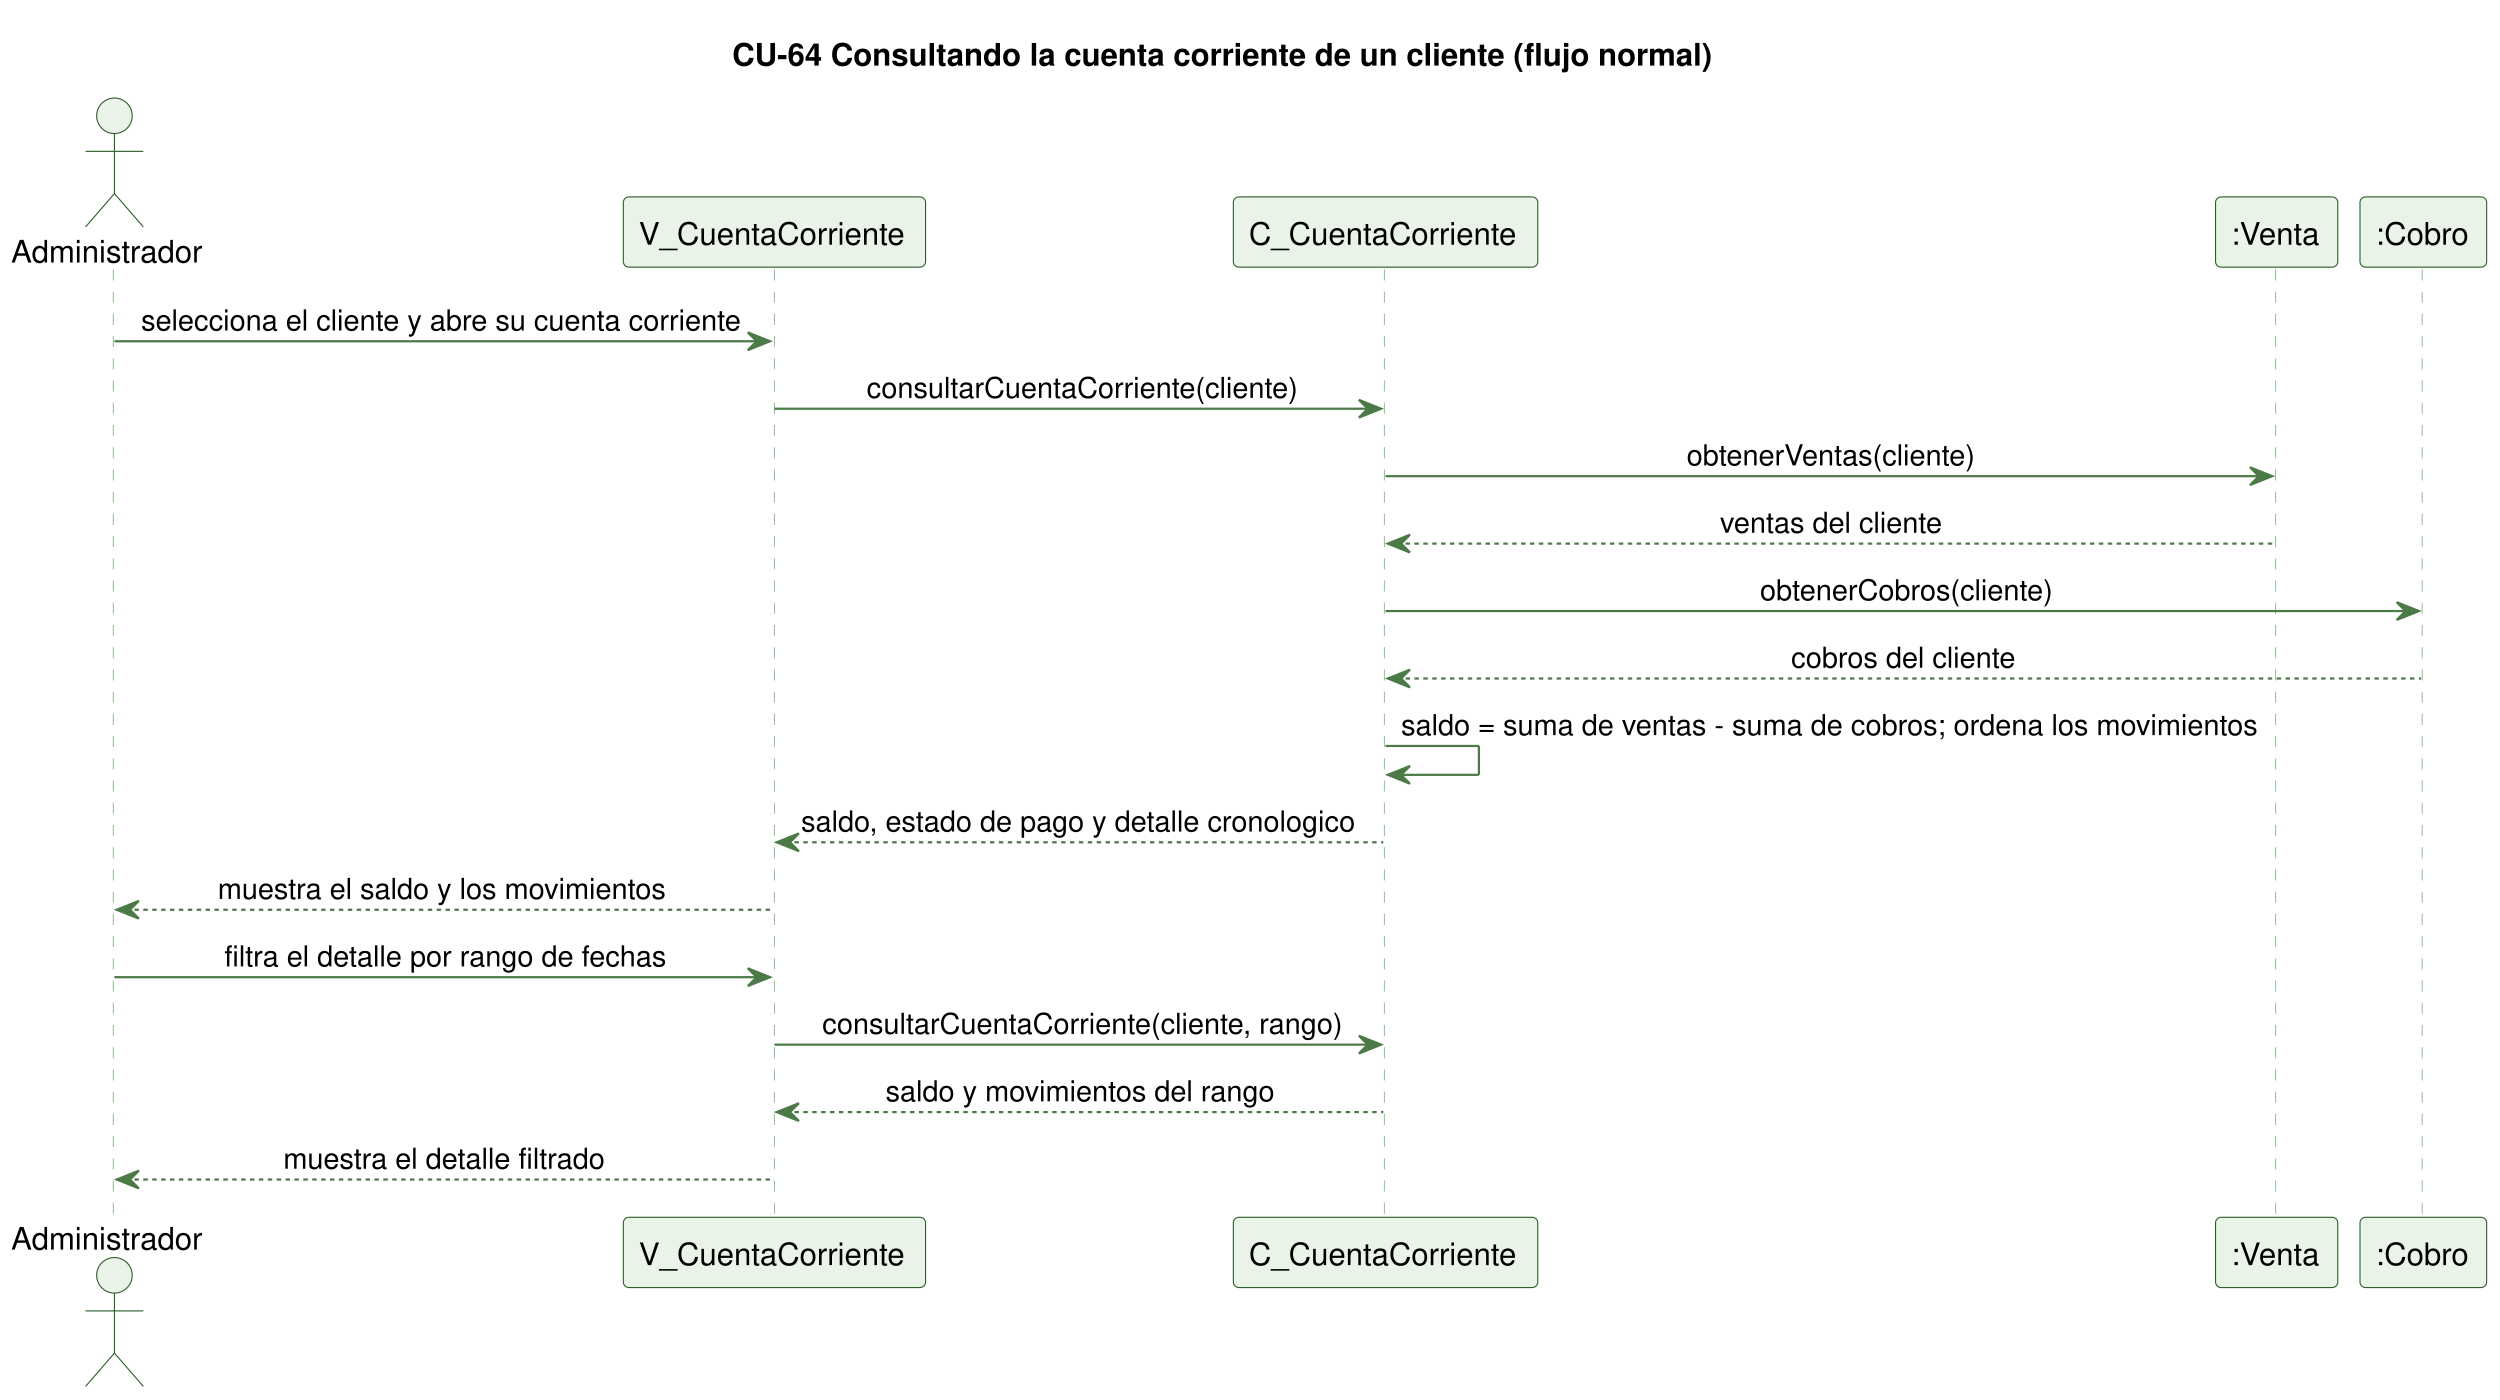
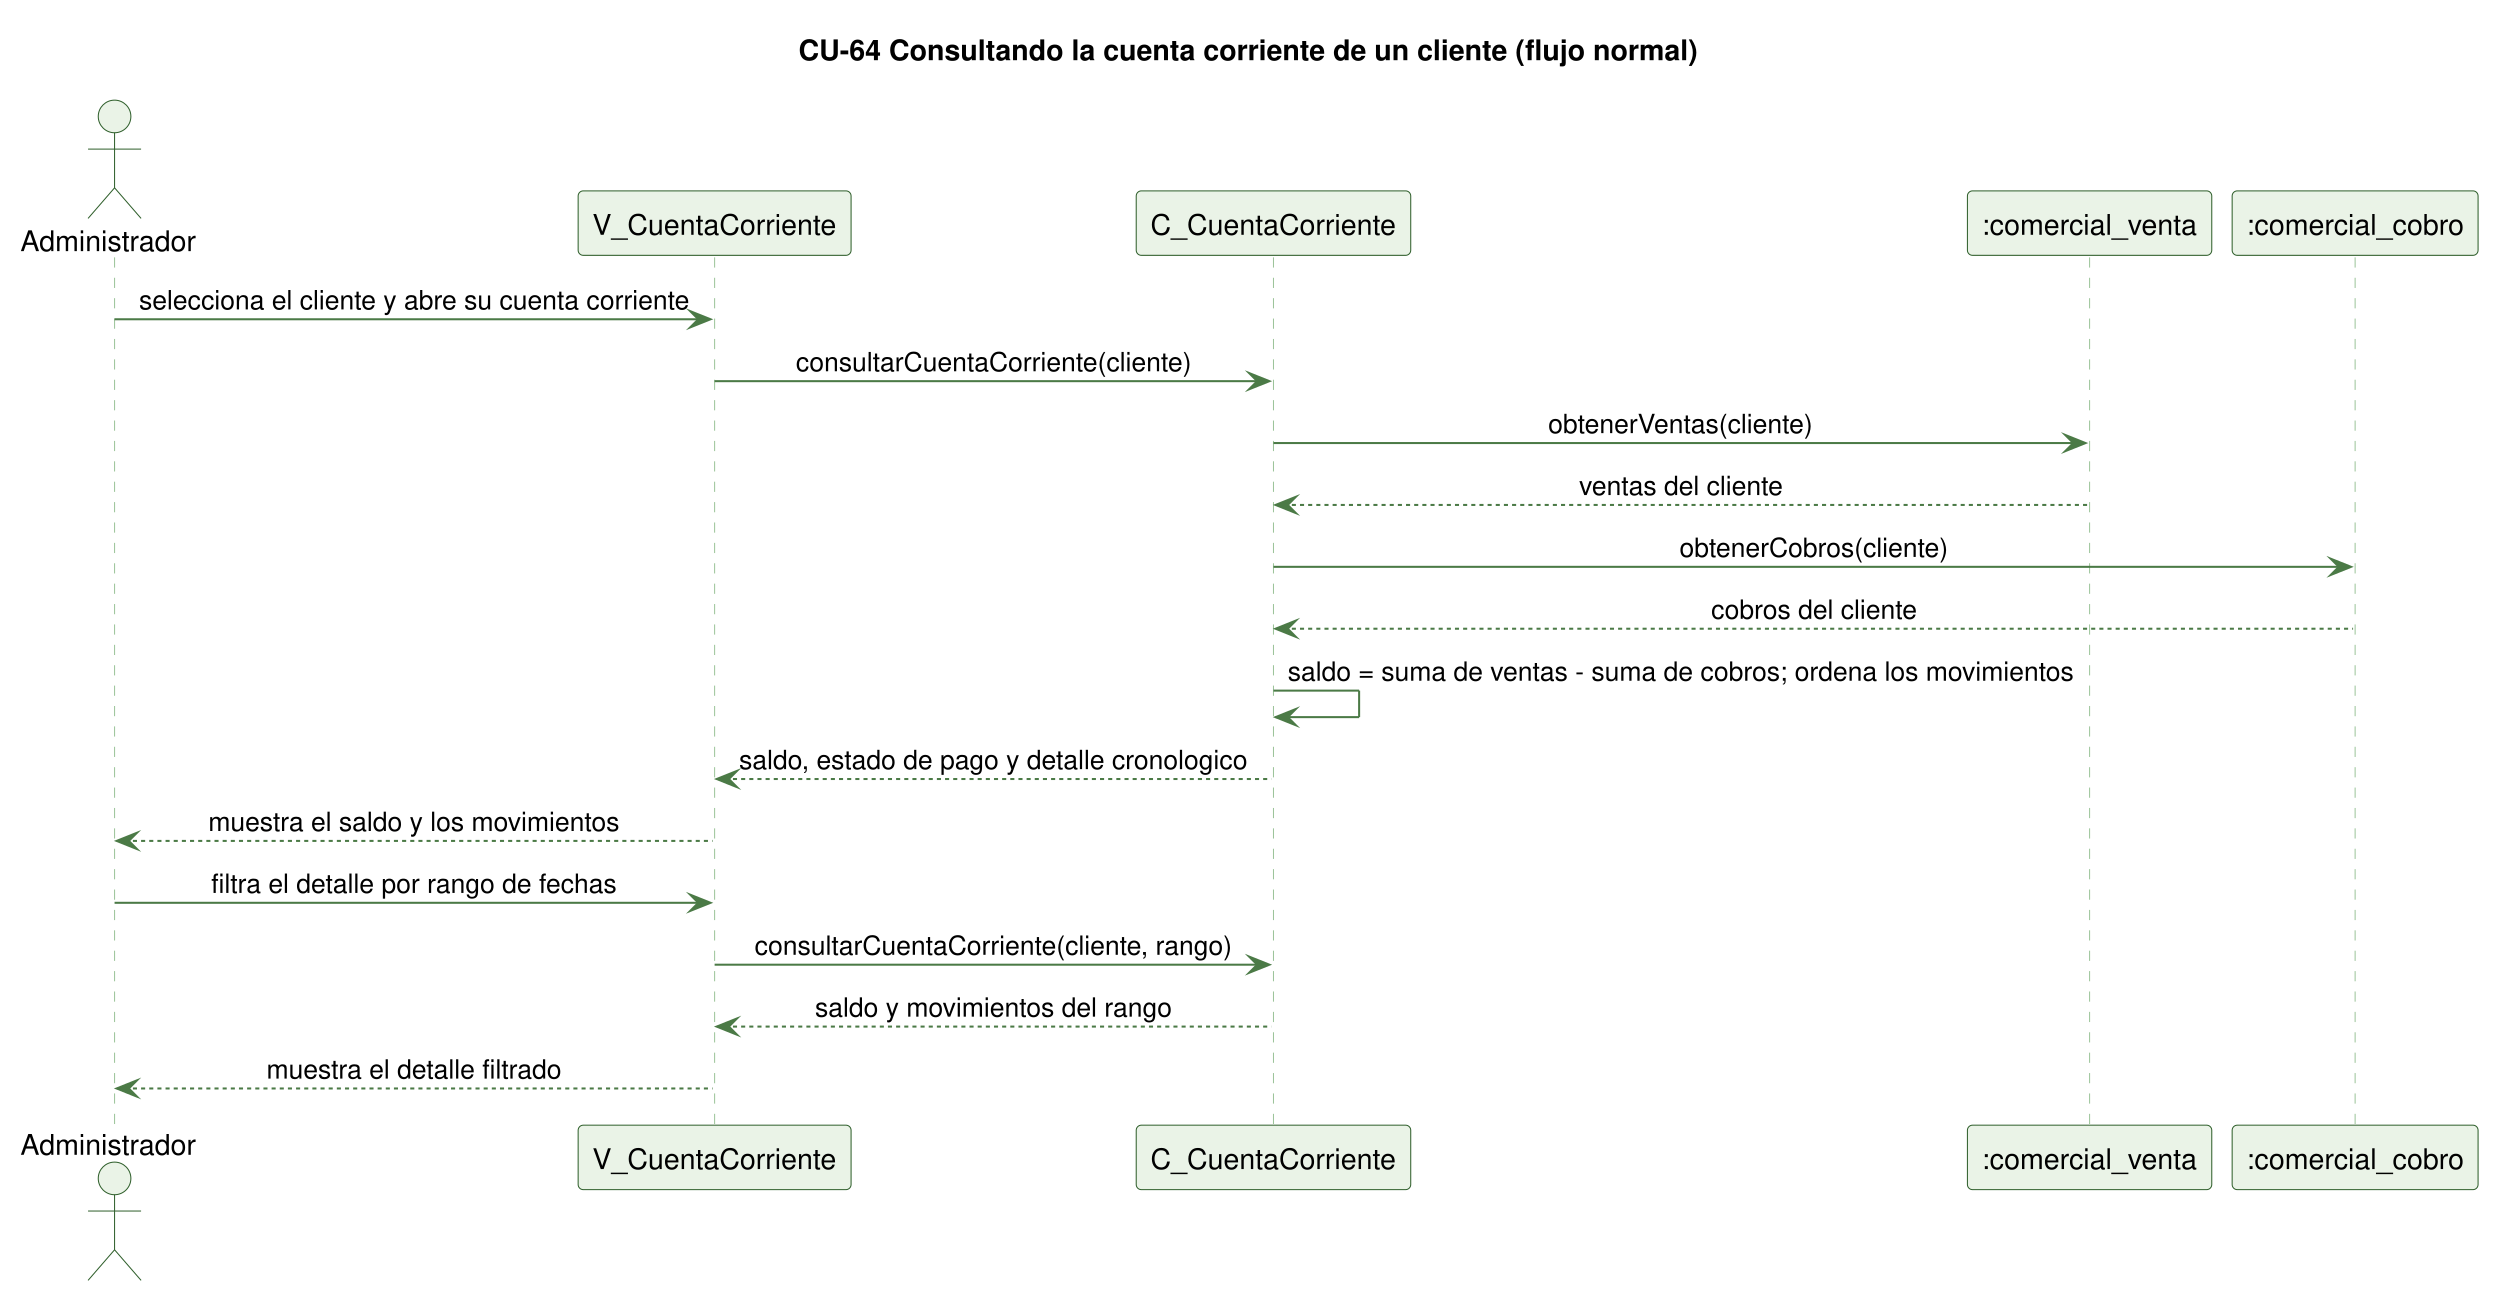
- <svg xmlns="http://www.w3.org/2000/svg" contentStyleType="text/css" height="630px" preserveAspectRatio="none" style="width:1125px;height:630px;background:#FFFFFF;" version="1.1" viewBox="0 0 1125 630" width="1125px" zoomAndPan="magnify">
+ <svg xmlns="http://www.w3.org/2000/svg" version="1.1" data-diagram-type="SEQUENCE" style="width:1226px;height:640px;background:#FFFFFF;" width="1226px" height="640px" viewBox="0 0 1226 640" zoomAndPan="magnify" preserveAspectRatio="none" contentStyleType="text/css">
  <defs />
-   <g>
-     <text fill="#000000" font-family="Helvetica" font-size="14" font-weight="bold" lengthAdjust="spacing" textLength="464" x="329.5" y="29.533">CU-64 Consultando la cuenta corriente de un cliente (flujo normal)</text>
-     <line style="stroke:#9CC49A;stroke-width:0.5;stroke-dasharray:5.0,5.0;" x1="51" x2="51" y1="121.219" y2="548.789" />
-     <line style="stroke:#9CC49A;stroke-width:0.5;stroke-dasharray:5.0,5.0;" x1="348.5" x2="348.5" y1="121.219" y2="548.789" />
-     <line style="stroke:#9CC49A;stroke-width:0.5;stroke-dasharray:5.0,5.0;" x1="623" x2="623" y1="121.219" y2="548.789" />
-     <line style="stroke:#9CC49A;stroke-width:0.5;stroke-dasharray:5.0,5.0;" x1="1024" x2="1024" y1="121.219" y2="548.789" />
-     <line style="stroke:#9CC49A;stroke-width:0.5;stroke-dasharray:5.0,5.0;" x1="1090" x2="1090" y1="121.219" y2="548.789" />
-     <text fill="#000000" font-family="Helvetica" font-size="14" lengthAdjust="spacing" textLength="87" x="5" y="118.143">Administrador</text>
-     <ellipse cx="51.5" cy="52.109" fill="#EAF3E7" rx="8" ry="8" style="stroke:#2E5E2A;stroke-width:0.5;" />
-     <path d="M51.5,60.109 L51.5,87.109 M38.5,68.109 L64.5,68.109 M51.5,87.109 L38.5,102.109 M51.5,87.109 L64.5,102.109 " fill="none" style="stroke:#2E5E2A;stroke-width:0.5;" />
-     <text fill="#000000" font-family="Helvetica" font-size="14" lengthAdjust="spacing" textLength="87" x="5" y="562.322">Administrador</text>
-     <ellipse cx="51.5" cy="573.898" fill="#EAF3E7" rx="8" ry="8" style="stroke:#2E5E2A;stroke-width:0.5;" />
-     <path d="M51.5,581.898 L51.5,608.898 M38.5,589.898 L64.5,589.898 M51.5,608.898 L38.5,623.898 M51.5,608.898 L64.5,623.898 " fill="none" style="stroke:#2E5E2A;stroke-width:0.5;" />
-     <rect fill="#EAF3E7" height="31.609" rx="2.5" ry="2.5" style="stroke:#2E5E2A;stroke-width:0.5;" width="136" x="280.5" y="88.609" />
-     <text fill="#000000" font-family="Helvetica" font-size="14" lengthAdjust="spacing" textLength="122" x="287.5" y="110.143">V_CuentaCorriente</text>
-     <rect fill="#EAF3E7" height="31.609" rx="2.5" ry="2.5" style="stroke:#2E5E2A;stroke-width:0.5;" width="136" x="280.5" y="547.789" />
-     <text fill="#000000" font-family="Helvetica" font-size="14" lengthAdjust="spacing" textLength="122" x="287.5" y="569.322">V_CuentaCorriente</text>
-     <rect fill="#EAF3E7" height="31.609" rx="2.5" ry="2.5" style="stroke:#2E5E2A;stroke-width:0.5;" width="137" x="555" y="88.609" />
-     <text fill="#000000" font-family="Helvetica" font-size="14" lengthAdjust="spacing" textLength="123" x="562" y="110.143">C_CuentaCorriente</text>
-     <rect fill="#EAF3E7" height="31.609" rx="2.5" ry="2.5" style="stroke:#2E5E2A;stroke-width:0.5;" width="137" x="555" y="547.789" />
-     <text fill="#000000" font-family="Helvetica" font-size="14" lengthAdjust="spacing" textLength="123" x="562" y="569.322">C_CuentaCorriente</text>
-     <rect fill="#EAF3E7" height="31.609" rx="2.5" ry="2.5" style="stroke:#2E5E2A;stroke-width:0.5;" width="55" x="997" y="88.609" />
-     <text fill="#000000" font-family="Helvetica" font-size="14" lengthAdjust="spacing" textLength="41" x="1004" y="110.143">:Venta</text>
-     <rect fill="#EAF3E7" height="31.609" rx="2.5" ry="2.5" style="stroke:#2E5E2A;stroke-width:0.5;" width="55" x="997" y="547.789" />
-     <text fill="#000000" font-family="Helvetica" font-size="14" lengthAdjust="spacing" textLength="41" x="1004" y="569.322">:Venta</text>
-     <rect fill="#EAF3E7" height="31.609" rx="2.5" ry="2.5" style="stroke:#2E5E2A;stroke-width:0.5;" width="57" x="1062" y="88.609" />
-     <text fill="#000000" font-family="Helvetica" font-size="14" lengthAdjust="spacing" textLength="43" x="1069" y="110.143">:Cobro</text>
-     <rect fill="#EAF3E7" height="31.609" rx="2.5" ry="2.5" style="stroke:#2E5E2A;stroke-width:0.5;" width="57" x="1062" y="547.789" />
-     <text fill="#000000" font-family="Helvetica" font-size="14" lengthAdjust="spacing" textLength="43" x="1069" y="569.322">:Cobro</text>
-     <polygon fill="#4B7A46" points="336.5,149.57,346.5,153.57,336.5,157.57,340.5,153.57" style="stroke:#4B7A46;stroke-width:1.0;" />
-     <line style="stroke:#4B7A46;stroke-width:1.0;" x1="51.5" x2="342.5" y1="153.57" y2="153.57" />
-     <text fill="#000000" font-family="Helvetica" font-size="13" lengthAdjust="spacing" textLength="273" x="63.5" y="148.714">selecciona el cliente y abre su cuenta corriente</text>
-     <polygon fill="#4B7A46" points="611.5,179.922,621.5,183.922,611.5,187.922,615.5,183.922" style="stroke:#4B7A46;stroke-width:1.0;" />
-     <line style="stroke:#4B7A46;stroke-width:1.0;" x1="348.5" x2="617.5" y1="183.922" y2="183.922" />
-     <text fill="#000000" font-family="Helvetica" font-size="13" lengthAdjust="spacing" textLength="192" x="390" y="179.065">consultarCuentaCorriente(cliente)</text>
-     <polygon fill="#4B7A46" points="1012.5,210.273,1022.5,214.273,1012.5,218.273,1016.5,214.273" style="stroke:#4B7A46;stroke-width:1.0;" />
-     <line style="stroke:#4B7A46;stroke-width:1.0;" x1="623.5" x2="1018.5" y1="214.273" y2="214.273" />
-     <text fill="#000000" font-family="Helvetica" font-size="13" lengthAdjust="spacing" textLength="130" x="759" y="209.417">obtenerVentas(cliente)</text>
-     <polygon fill="#4B7A46" points="634.5,240.625,624.5,244.625,634.5,248.625,630.5,244.625" style="stroke:#4B7A46;stroke-width:1.0;" />
-     <line style="stroke:#4B7A46;stroke-width:1.0;stroke-dasharray:2.0,2.0;" x1="628.5" x2="1023.5" y1="244.625" y2="244.625" />
-     <text fill="#000000" font-family="Helvetica" font-size="13" lengthAdjust="spacing" textLength="100" x="774" y="239.769">ventas del cliente</text>
-     <polygon fill="#4B7A46" points="1078.5,270.977,1088.5,274.977,1078.5,278.977,1082.5,274.977" style="stroke:#4B7A46;stroke-width:1.0;" />
-     <line style="stroke:#4B7A46;stroke-width:1.0;" x1="623.5" x2="1084.5" y1="274.977" y2="274.977" />
-     <text fill="#000000" font-family="Helvetica" font-size="13" lengthAdjust="spacing" textLength="130" x="792" y="270.12">obtenerCobros(cliente)</text>
-     <polygon fill="#4B7A46" points="634.5,301.328,624.5,305.328,634.5,309.328,630.5,305.328" style="stroke:#4B7A46;stroke-width:1.0;" />
-     <line style="stroke:#4B7A46;stroke-width:1.0;stroke-dasharray:2.0,2.0;" x1="628.5" x2="1089.5" y1="305.328" y2="305.328" />
-     <text fill="#000000" font-family="Helvetica" font-size="13" lengthAdjust="spacing" textLength="102" x="806" y="300.472">cobros del cliente</text>
-     <line style="stroke:#4B7A46;stroke-width:1.0;" x1="623.5" x2="665.5" y1="335.68" y2="335.68" />
-     <line style="stroke:#4B7A46;stroke-width:1.0;" x1="665.5" x2="665.5" y1="335.68" y2="348.68" />
-     <line style="stroke:#4B7A46;stroke-width:1.0;" x1="624.5" x2="665.5" y1="348.68" y2="348.68" />
-     <polygon fill="#4B7A46" points="634.5,344.68,624.5,348.68,634.5,352.68,630.5,348.68" style="stroke:#4B7A46;stroke-width:1.0;" />
-     <text fill="#000000" font-family="Helvetica" font-size="13" lengthAdjust="spacing" textLength="387" x="630.5" y="330.823">saldo = suma de ventas - suma de cobros; ordena los movimientos</text>
-     <polygon fill="#4B7A46" points="359.5,375.031,349.5,379.031,359.5,383.031,355.5,379.031" style="stroke:#4B7A46;stroke-width:1.0;" />
-     <line style="stroke:#4B7A46;stroke-width:1.0;stroke-dasharray:2.0,2.0;" x1="353.5" x2="622.5" y1="379.031" y2="379.031" />
-     <text fill="#000000" font-family="Helvetica" font-size="13" lengthAdjust="spacing" textLength="251" x="360.5" y="374.175">saldo, estado de pago y detalle cronologico</text>
-     <polygon fill="#4B7A46" points="62.5,405.383,52.5,409.383,62.5,413.383,58.5,409.383" style="stroke:#4B7A46;stroke-width:1.0;" />
-     <line style="stroke:#4B7A46;stroke-width:1.0;stroke-dasharray:2.0,2.0;" x1="56.5" x2="347.5" y1="409.383" y2="409.383" />
-     <text fill="#000000" font-family="Helvetica" font-size="13" lengthAdjust="spacing" textLength="204" x="98" y="404.526">muestra el saldo y los movimientos</text>
-     <polygon fill="#4B7A46" points="336.5,435.734,346.5,439.734,336.5,443.734,340.5,439.734" style="stroke:#4B7A46;stroke-width:1.0;" />
-     <line style="stroke:#4B7A46;stroke-width:1.0;" x1="51.5" x2="342.5" y1="439.734" y2="439.734" />
-     <text fill="#000000" font-family="Helvetica" font-size="13" lengthAdjust="spacing" textLength="198" x="101" y="434.878">filtra el detalle por rango de fechas</text>
-     <polygon fill="#4B7A46" points="611.5,466.086,621.5,470.086,611.5,474.086,615.5,470.086" style="stroke:#4B7A46;stroke-width:1.0;" />
-     <line style="stroke:#4B7A46;stroke-width:1.0;" x1="348.5" x2="617.5" y1="470.086" y2="470.086" />
-     <text fill="#000000" font-family="Helvetica" font-size="13" lengthAdjust="spacing" textLength="232" x="370" y="465.229">consultarCuentaCorriente(cliente, rango)</text>
-     <polygon fill="#4B7A46" points="359.5,496.438,349.5,500.438,359.5,504.438,355.5,500.438" style="stroke:#4B7A46;stroke-width:1.0;" />
-     <line style="stroke:#4B7A46;stroke-width:1.0;stroke-dasharray:2.0,2.0;" x1="353.5" x2="622.5" y1="500.438" y2="500.438" />
-     <text fill="#000000" font-family="Helvetica" font-size="13" lengthAdjust="spacing" textLength="175" x="398.5" y="495.581">saldo y movimientos del rango</text>
-     <polygon fill="#4B7A46" points="62.5,526.789,52.5,530.789,62.5,534.789,58.5,530.789" style="stroke:#4B7A46;stroke-width:1.0;" />
-     <line style="stroke:#4B7A46;stroke-width:1.0;stroke-dasharray:2.0,2.0;" x1="56.5" x2="347.5" y1="530.789" y2="530.789" />
-     <text fill="#000000" font-family="Helvetica" font-size="13" lengthAdjust="spacing" textLength="145" x="127.5" y="525.933">muestra el detalle filtrado</text>
+   <g font-family="sans-serif" lengthAdjust="spacing">
+     <g class="title" data-source-line="13">
+       <text x="391.597" y="29.533" fill="#000" font-size="14" textLength="441.055" font-weight="700" font-family="Helvetica">CU-64 Consultando la cuenta corriente de un cliente (flujo normal)</text>
+     </g>
+     <g>
+       <rect x="52.683" y="126.219" width="8" height="425.57" fill="#000" fill-opacity="0" />
+       <line x1="56.183" y1="126.219" x2="56.183" y2="551.789" style="stroke:#9CC49A;stroke-width:0.5;stroke-dasharray:5,5;" />
+     </g>
+     <g>
+       <rect x="346.947" y="126.219" width="8" height="425.57" fill="#000" fill-opacity="0" />
+       <line x1="350.447" y1="126.219" x2="350.447" y2="551.789" style="stroke:#9CC49A;stroke-width:0.5;stroke-dasharray:5,5;" />
+     </g>
+     <g>
+       <rect x="621.013" y="126.219" width="8" height="425.57" fill="#000" fill-opacity="0" />
+       <line x1="624.513" y1="126.219" x2="624.513" y2="551.789" style="stroke:#9CC49A;stroke-width:0.5;stroke-dasharray:5,5;" />
+     </g>
+     <g>
+       <rect x="1021.236" y="126.219" width="8" height="425.57" fill="#000" fill-opacity="0" />
+       <line x1="1024.736" y1="126.219" x2="1024.736" y2="551.789" style="stroke:#9CC49A;stroke-width:0.5;stroke-dasharray:5,5;" />
+     </g>
+     <g>
+       <rect x="1151.449" y="126.219" width="8" height="425.57" fill="#000" fill-opacity="0" />
+       <line x1="1154.949" y1="126.219" x2="1154.949" y2="551.789" style="stroke:#9CC49A;stroke-width:0.5;stroke-dasharray:5,5;" />
+     </g>
+     <text x="10" y="123.143" fill="#000" font-size="14" textLength="86.365" font-family="Helvetica">Administrador</text>
+     <ellipse cx="56.183" cy="57.109" rx="8" ry="8" fill="#EAF3E7" style="stroke:#2E5E2A;stroke-width:0.5;" />
+     <path d="M56.183,65.109 L56.183,92.109 M43.183,73.109 L69.183,73.109 M56.183,92.109 L43.183,107.109 M56.183,92.109 L69.183,107.109" style="stroke:#2E5E2A;stroke-width:0.5;" fill="none" />
+     <rect x="283.523" y="93.609" width="133.848" height="31.609" fill="#EAF3E7" style="stroke:#2E5E2A;stroke-width:0.5;" rx="2.5" ry="2.5" />
+     <text x="290.523" y="115.143" fill="#000" font-size="14" textLength="119.848" font-family="Helvetica">V_CuentaCorriente</text>
+     <rect x="557.203" y="93.609" width="134.62" height="31.609" fill="#EAF3E7" style="stroke:#2E5E2A;stroke-width:0.5;" rx="2.5" ry="2.5" />
+     <text x="564.203" y="115.143" fill="#000" font-size="14" textLength="120.62" font-family="Helvetica">C_CuentaCorriente</text>
+     <rect x="964.822" y="93.609" width="119.827" height="31.609" fill="#EAF3E7" style="stroke:#2E5E2A;stroke-width:0.5;" rx="2.5" ry="2.5" />
+     <text x="971.822" y="115.143" fill="#000" font-size="14" textLength="105.827" font-family="Helvetica">:comercial_venta</text>
+     <rect x="1094.649" y="93.609" width="120.6" height="31.609" fill="#EAF3E7" style="stroke:#2E5E2A;stroke-width:0.5;" rx="2.5" ry="2.5" />
+     <text x="1101.649" y="115.143" fill="#000" font-size="14" textLength="106.6" font-family="Helvetica">:comercial_cobro</text>
+     <text x="10" y="566.322" fill="#000" font-size="14" textLength="86.365" font-family="Helvetica">Administrador</text>
+     <ellipse cx="56.183" cy="577.898" rx="8" ry="8" fill="#EAF3E7" style="stroke:#2E5E2A;stroke-width:0.5;" />
+     <path d="M56.183,585.898 L56.183,612.898 M43.183,593.898 L69.183,593.898 M56.183,612.898 L43.183,627.898 M56.183,612.898 L69.183,627.898" style="stroke:#2E5E2A;stroke-width:0.5;" fill="none" />
+     <rect x="283.523" y="551.789" width="133.848" height="31.609" fill="#EAF3E7" style="stroke:#2E5E2A;stroke-width:0.5;" rx="2.5" ry="2.5" />
+     <text x="290.523" y="573.322" fill="#000" font-size="14" textLength="119.848" font-family="Helvetica">V_CuentaCorriente</text>
+     <rect x="557.203" y="551.789" width="134.62" height="31.609" fill="#EAF3E7" style="stroke:#2E5E2A;stroke-width:0.5;" rx="2.5" ry="2.5" />
+     <text x="564.203" y="573.322" fill="#000" font-size="14" textLength="120.62" font-family="Helvetica">C_CuentaCorriente</text>
+     <rect x="964.822" y="551.789" width="119.827" height="31.609" fill="#EAF3E7" style="stroke:#2E5E2A;stroke-width:0.5;" rx="2.5" ry="2.5" />
+     <text x="971.822" y="573.322" fill="#000" font-size="14" textLength="105.827" font-family="Helvetica">:comercial_venta</text>
+     <rect x="1094.649" y="551.789" width="120.6" height="31.609" fill="#EAF3E7" style="stroke:#2E5E2A;stroke-width:0.5;" rx="2.5" ry="2.5" />
+     <text x="1101.649" y="573.322" fill="#000" font-size="14" textLength="106.6" font-family="Helvetica">:comercial_cobro</text>
+     <polygon points="338.447,152.57,348.447,156.57,338.447,160.57,342.447,156.57" fill="#4B7A46" style="stroke:#4B7A46;stroke-width:1;stroke-linejoin:miter;stroke-miterlimit:10;" />
+     <line x1="56.183" y1="156.57" x2="344.447" y2="156.57" style="stroke:#4B7A46;stroke-width:1;" />
+     <text x="68.183" y="151.714" fill="#000" font-size="13" textLength="270.264" font-family="Helvetica">selecciona el cliente y abre su cuenta corriente</text>
+     <polygon points="612.513,182.922,622.513,186.922,612.513,190.922,616.513,186.922" fill="#4B7A46" style="stroke:#4B7A46;stroke-width:1;stroke-linejoin:miter;stroke-miterlimit:10;" />
+     <line x1="350.447" y1="186.922" x2="618.513" y2="186.922" style="stroke:#4B7A46;stroke-width:1;" />
+     <text x="390.294" y="182.065" fill="#000" font-size="13" textLength="194.372" font-family="Helvetica">consultarCuentaCorriente(cliente)</text>
+     <polygon points="1012.736,213.273,1022.736,217.273,1012.736,221.273,1016.736,217.273" fill="#4B7A46" style="stroke:#4B7A46;stroke-width:1;stroke-linejoin:miter;stroke-miterlimit:10;" />
+     <line x1="624.513" y1="217.273" x2="1018.736" y2="217.273" style="stroke:#4B7A46;stroke-width:1;" />
+     <text x="759.224" y="212.417" fill="#000" font-size="13" textLength="130.8" font-family="Helvetica">obtenerVentas(cliente)</text>
+     <polygon points="635.513,243.625,625.513,247.625,635.513,251.625,631.513,247.625" fill="#4B7A46" style="stroke:#4B7A46;stroke-width:1;stroke-linejoin:miter;stroke-miterlimit:10;" />
+     <line x1="629.513" y1="247.625" x2="1023.736" y2="247.625" style="stroke:#4B7A46;stroke-width:1;stroke-dasharray:2,2;" />
+     <text x="774.398" y="242.769" fill="#000" font-size="13" textLength="100.452" font-family="Helvetica">ventas del cliente</text>
+     <polygon points="1142.949,273.977,1152.949,277.977,1142.949,281.977,1146.949,277.977" fill="#4B7A46" style="stroke:#4B7A46;stroke-width:1;stroke-linejoin:miter;stroke-miterlimit:10;" />
+     <line x1="624.513" y1="277.977" x2="1148.949" y2="277.977" style="stroke:#4B7A46;stroke-width:1;" />
+     <text x="823.614" y="273.12" fill="#000" font-size="13" textLength="132.234" font-family="Helvetica">obtenerCobros(cliente)</text>
+     <polygon points="635.513,304.328,625.513,308.328,635.513,312.328,631.513,308.328" fill="#4B7A46" style="stroke:#4B7A46;stroke-width:1;stroke-linejoin:miter;stroke-miterlimit:10;" />
+     <line x1="629.513" y1="308.328" x2="1153.949" y2="308.328" style="stroke:#4B7A46;stroke-width:1;stroke-dasharray:2,2;" />
+     <text x="839.146" y="303.472" fill="#000" font-size="13" textLength="101.169" font-family="Helvetica">cobros del cliente</text>
+     <line x1="624.513" y1="338.68" x2="666.513" y2="338.68" style="stroke:#4B7A46;stroke-width:1;" />
+     <line x1="666.513" y1="338.68" x2="666.513" y2="351.68" style="stroke:#4B7A46;stroke-width:1;" />
+     <line x1="625.513" y1="351.68" x2="666.513" y2="351.68" style="stroke:#4B7A46;stroke-width:1;" />
+     <polygon points="635.513,347.68,625.513,351.68,635.513,355.68,631.513,351.68" fill="#4B7A46" style="stroke:#4B7A46;stroke-width:1;stroke-linejoin:miter;stroke-miterlimit:10;" />
+     <text x="631.513" y="333.823" fill="#000" font-size="13" textLength="386.223" font-family="Helvetica">saldo = suma de ventas - suma de cobros; ordena los movimientos</text>
+     <polygon points="361.447,378.031,351.447,382.031,361.447,386.031,357.447,382.031" fill="#4B7A46" style="stroke:#4B7A46;stroke-width:1;stroke-linejoin:miter;stroke-miterlimit:10;" />
+     <line x1="355.447" y1="382.031" x2="623.513" y2="382.031" style="stroke:#4B7A46;stroke-width:1;stroke-dasharray:2,2;" />
+     <text x="362.447" y="377.175" fill="#000" font-size="13" textLength="250.066" font-family="Helvetica">saldo, estado de pago y detalle cronologico</text>
+     <polygon points="67.183,408.383,57.183,412.383,67.183,416.383,63.183,412.383" fill="#4B7A46" style="stroke:#4B7A46;stroke-width:1;stroke-linejoin:miter;stroke-miterlimit:10;" />
+     <line x1="61.183" y1="412.383" x2="349.447" y2="412.383" style="stroke:#4B7A46;stroke-width:1;stroke-dasharray:2,2;" />
+     <text x="102.165" y="407.526" fill="#000" font-size="13" textLength="202.3" font-family="Helvetica">muestra el saldo y los movimientos</text>
+     <polygon points="338.447,438.734,348.447,442.734,338.447,446.734,342.447,442.734" fill="#4B7A46" style="stroke:#4B7A46;stroke-width:1;stroke-linejoin:miter;stroke-miterlimit:10;" />
+     <line x1="56.183" y1="442.734" x2="344.447" y2="442.734" style="stroke:#4B7A46;stroke-width:1;" />
+     <text x="103.587" y="437.878" fill="#000" font-size="13" textLength="199.456" font-family="Helvetica">filtra el detalle por rango de fechas</text>
+     <polygon points="612.513,469.086,622.513,473.086,612.513,477.086,616.513,473.086" fill="#4B7A46" style="stroke:#4B7A46;stroke-width:1;stroke-linejoin:miter;stroke-miterlimit:10;" />
+     <line x1="350.447" y1="473.086" x2="618.513" y2="473.086" style="stroke:#4B7A46;stroke-width:1;" />
+     <text x="370.058" y="468.229" fill="#000" font-size="13" textLength="234.844" font-family="Helvetica">consultarCuentaCorriente(cliente, rango)</text>
+     <polygon points="361.447,499.438,351.447,503.438,361.447,507.438,357.447,503.438" fill="#4B7A46" style="stroke:#4B7A46;stroke-width:1;stroke-linejoin:miter;stroke-miterlimit:10;" />
+     <line x1="355.447" y1="503.438" x2="623.513" y2="503.438" style="stroke:#4B7A46;stroke-width:1;stroke-dasharray:2,2;" />
+     <text x="399.685" y="498.581" fill="#000" font-size="13" textLength="175.589" font-family="Helvetica">saldo y movimientos del rango</text>
+     <polygon points="67.183,529.789,57.183,533.789,67.183,537.789,63.183,533.789" fill="#4B7A46" style="stroke:#4B7A46;stroke-width:1;stroke-linejoin:miter;stroke-miterlimit:10;" />
+     <line x1="61.183" y1="533.789" x2="349.447" y2="533.789" style="stroke:#4B7A46;stroke-width:1;stroke-dasharray:2,2;" />
+     <text x="130.694" y="528.933" fill="#000" font-size="13" textLength="145.241" font-family="Helvetica">muestra el detalle filtrado</text>
  </g>
</svg>
